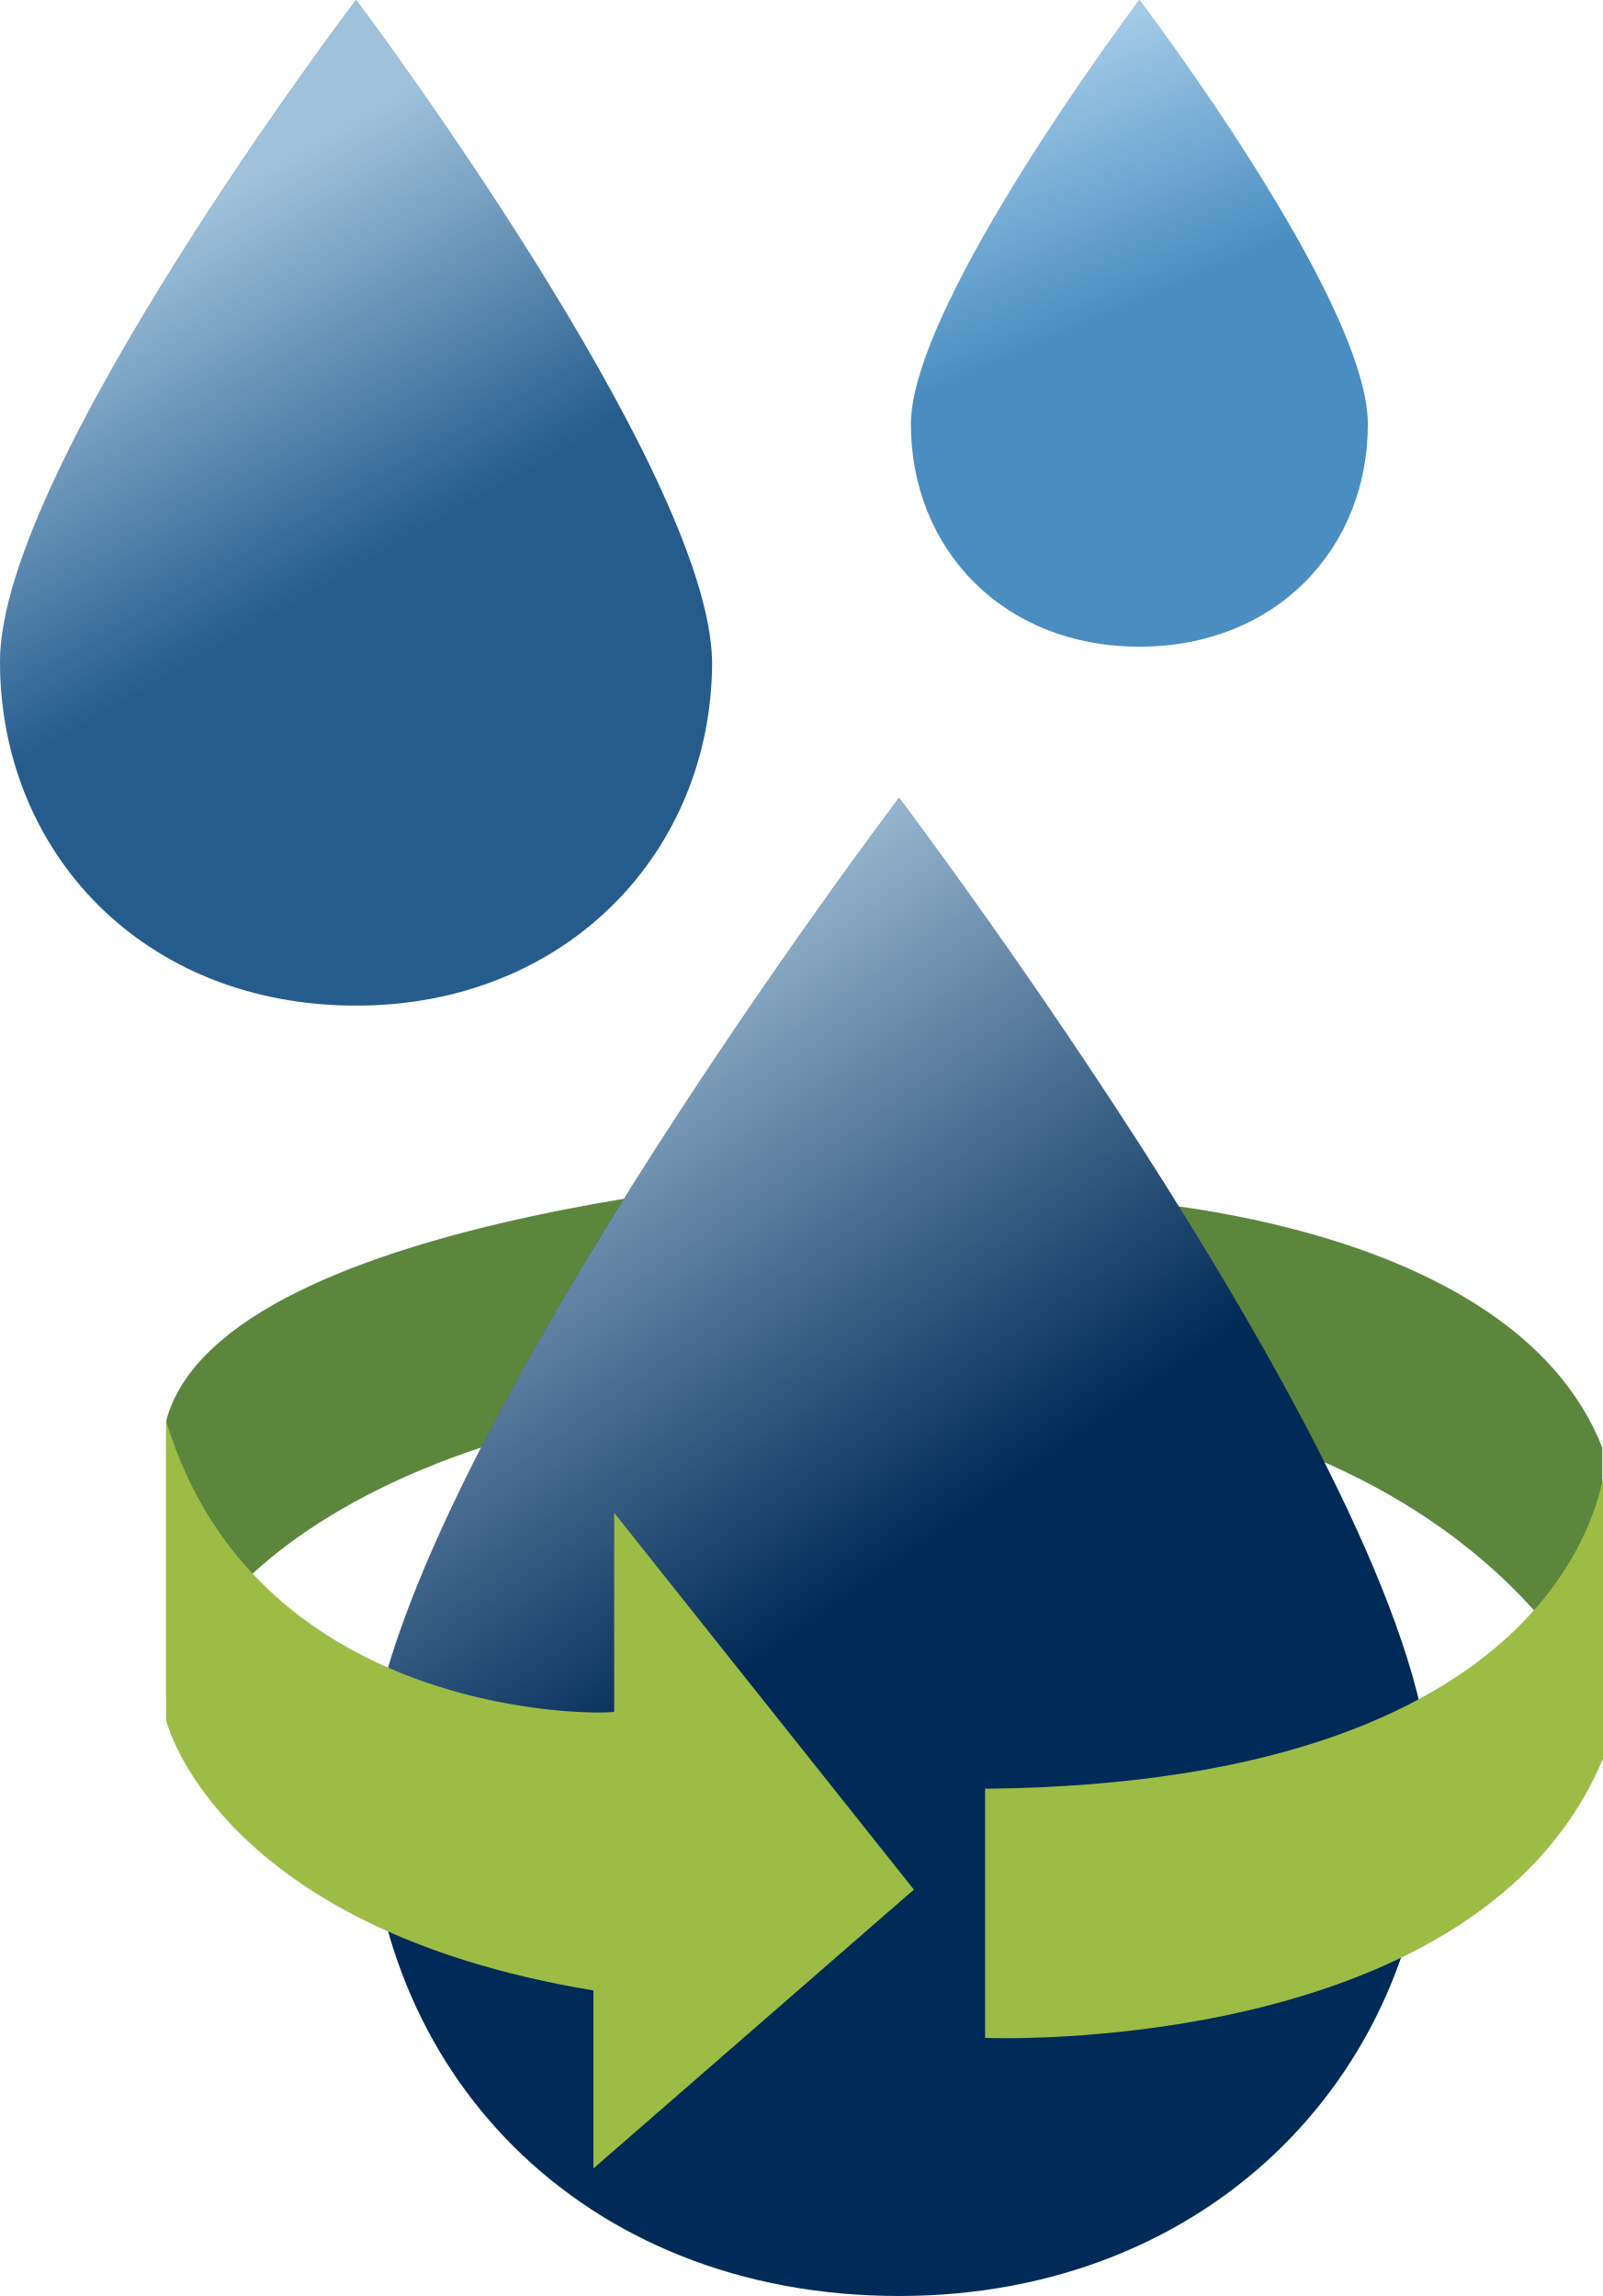
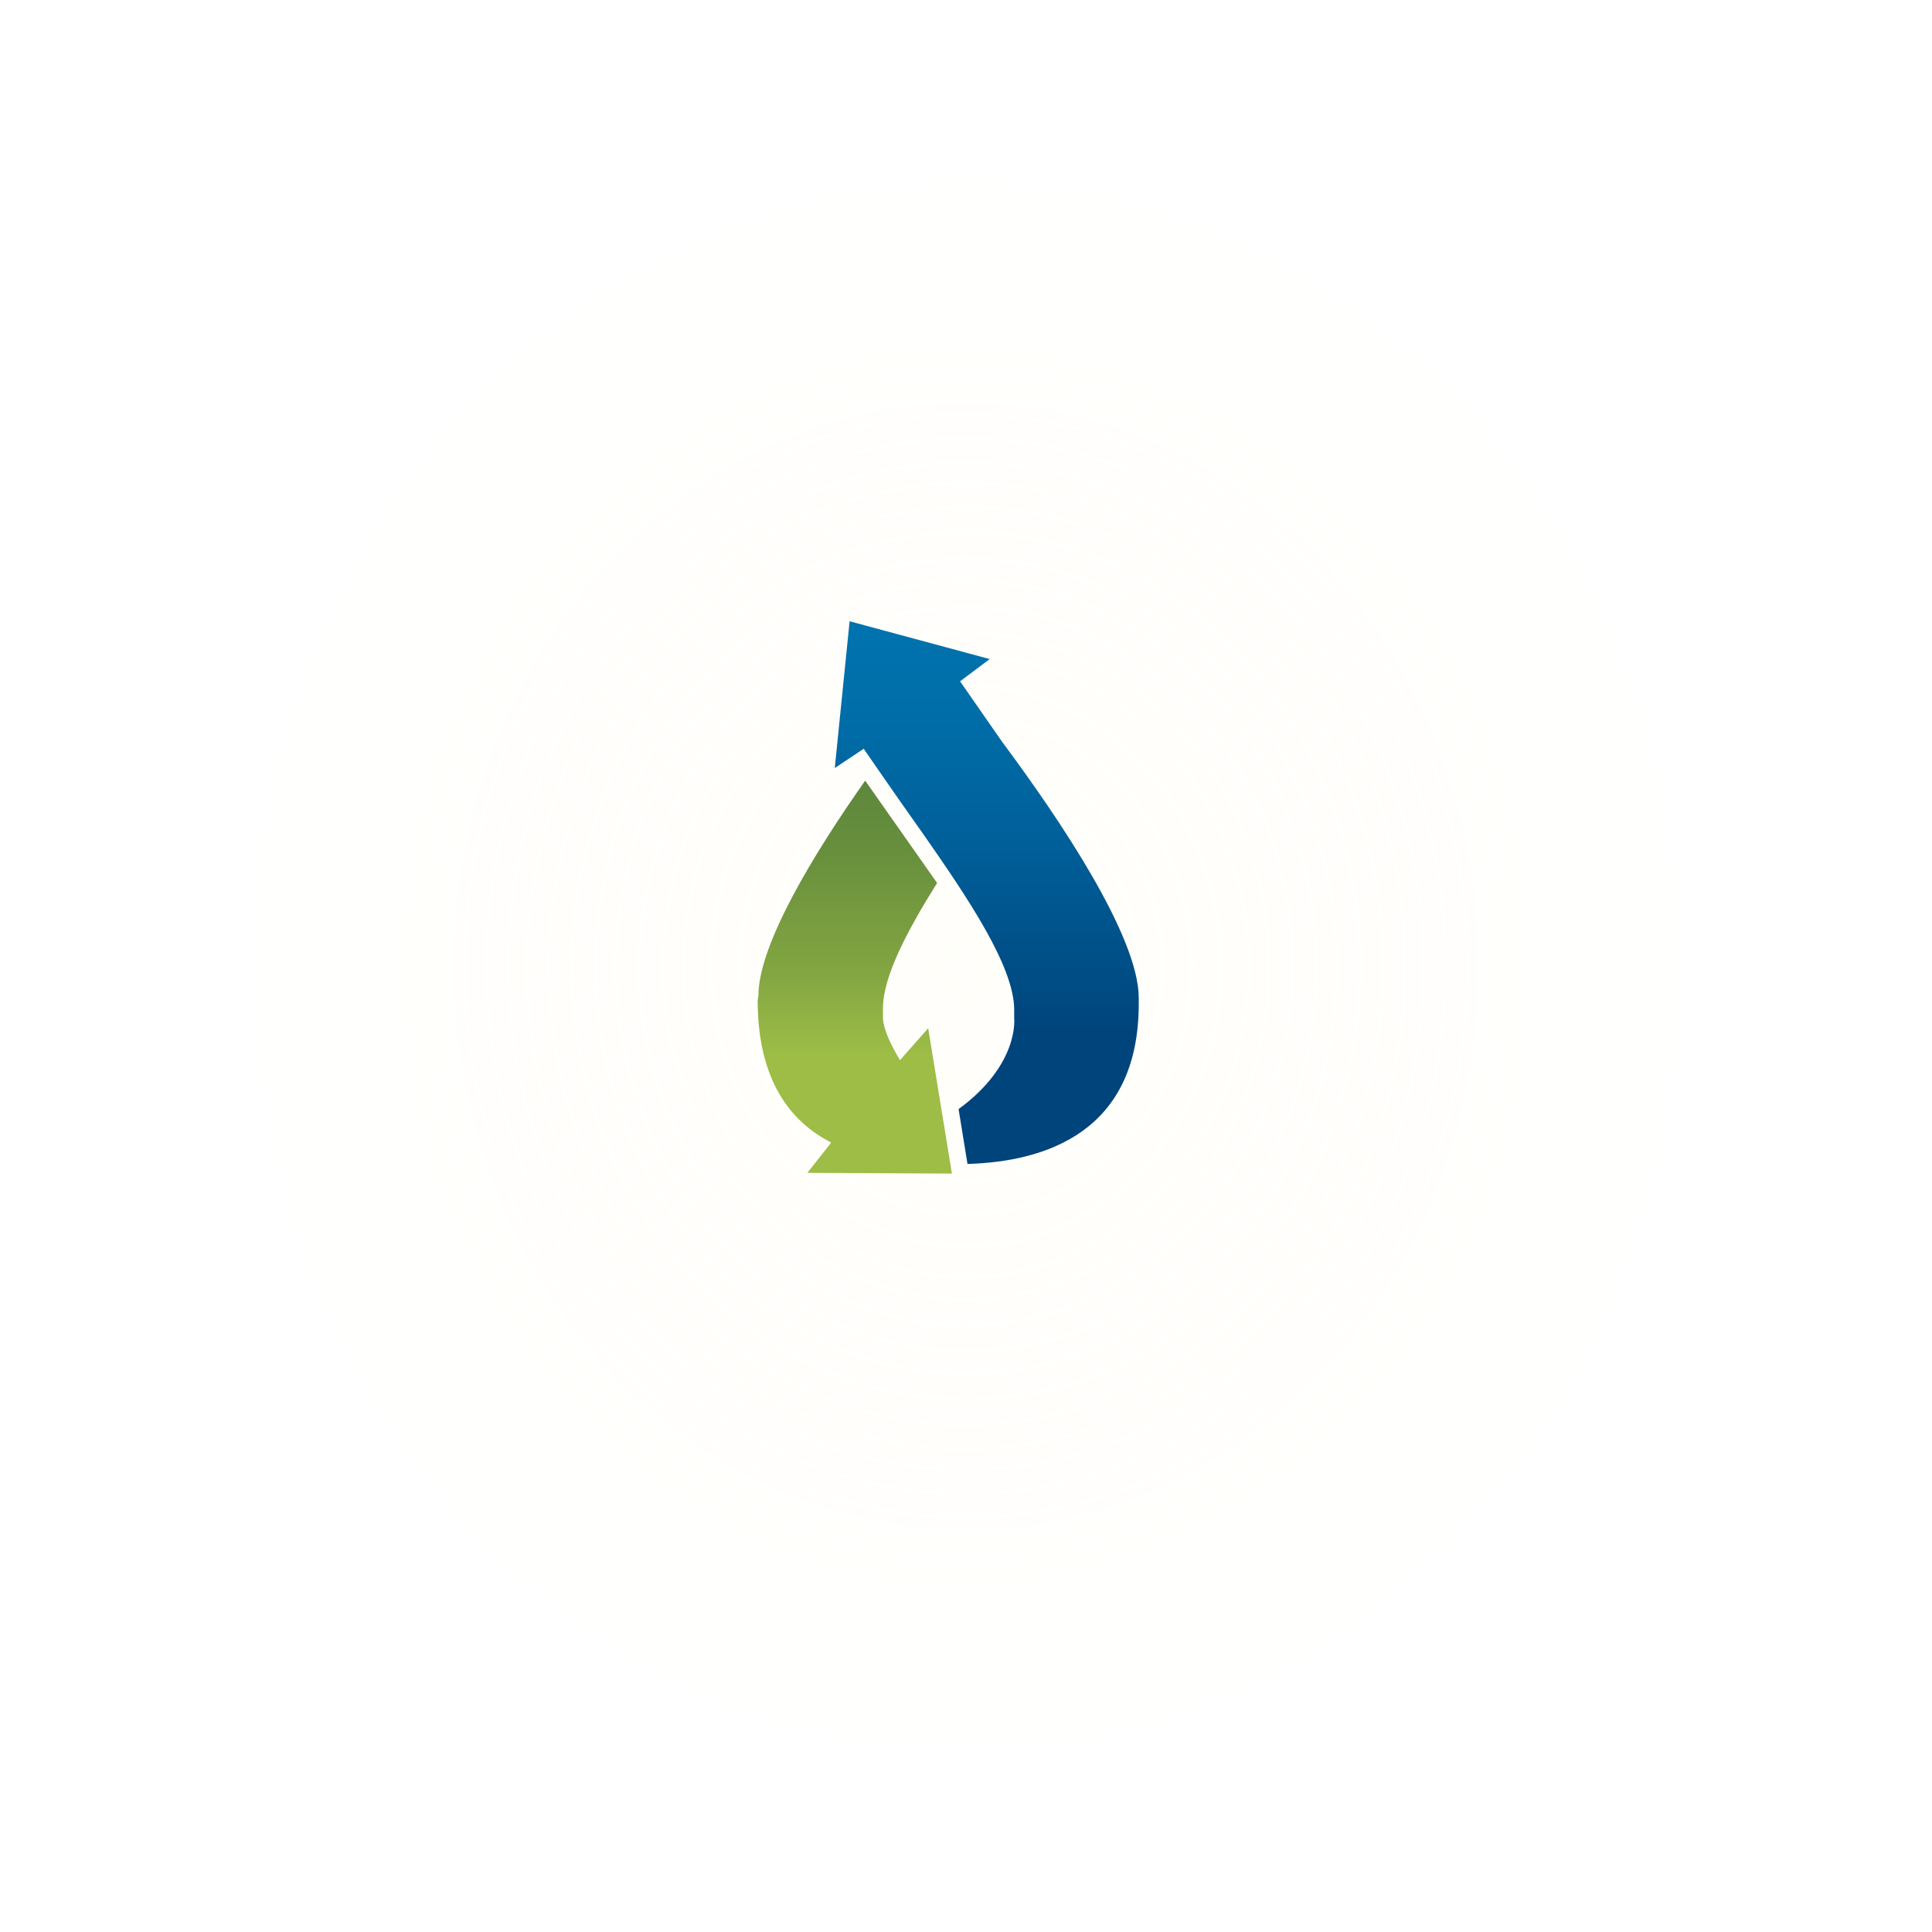
- <svg xmlns="http://www.w3.org/2000/svg" version="1.1" x="0px" y="0px" width="54px" height="77.4px" viewBox="0 0 54 77.4" enable-background="new 0 0 54 77.4" xml:space="preserve">
-   <path id="drop_x5F_mid_1_" fill="#255C8C" d="M12,33.9c7.1,0,12-5.2,12-11.6C23.9,15.8,12,0,12,0S0,15.8,0,22.3 C0,28.7,4.8,33.9,12,33.9z" />
-   <linearGradient id="drop_x5F_mid_x5F_highlight_2_" gradientUnits="userSpaceOnUse" x1="4.133" y1="8.522" x2="18.133" y2="33.022">
-     <stop offset="0" style="stop-color:#C8E3F6;stop-opacity:0.75" />
-     <stop offset="0.471" style="stop-color:#C8E3F6;stop-opacity:0" />
-   </linearGradient>
-   <path id="drop_x5F_mid_x5F_highlight_1_" fill="url(#drop_x5F_mid_x5F_highlight_2_)" d="M12,33.9c7.1,0,12-5.2,12-11.6 C23.9,15.8,12,0,12,0S0,15.8,0,22.3C0,28.7,4.8,33.9,12,33.9z" />
-   <path id="drop_x5F_back_1_" fill="#498DC1" d="M38.4,21.8c4.6,0,7.7-3.3,7.7-7.5c0-4.2-7.7-14.3-7.7-14.3s-7.7,10.2-7.7,14.3 C30.7,18.5,33.8,21.8,38.4,21.8z" />
-   <linearGradient id="drop_x5F_back_x5F_highlight_2_" gradientUnits="userSpaceOnUse" x1="33.056" y1="2.152" x2="41.056" y2="20.819">
-     <stop offset="0" style="stop-color:#C8E3F6;stop-opacity:0.75" />
-     <stop offset="0.471" style="stop-color:#C8E3F6;stop-opacity:0" />
-   </linearGradient>
-   <path id="drop_x5F_back_x5F_highlight_1_" fill="url(#drop_x5F_back_x5F_highlight_2_)" d="M38.4,21.8c4.6,0,7.7-3.3,7.7-7.5 c0-4.2-7.7-14.3-7.7-14.3s-7.7,10.2-7.7,14.3C30.7,18.5,33.8,21.8,38.4,21.8z" />
-   <g id="arrow_x5F_back_1_">
-     <path fill="#5C863C" d="M5.6,47.9v9.3c0,0,2.4-9.6,23.3-10.5v-7.2C28.8,39.5,7.5,40.7,5.6,47.9z" />
-     <path fill="#5C863C" d="M34.7,40.4H37c0,0,13.9,0.5,17,8.4v8.9c0,0-3.4-8.6-17-10.5L34.7,40.4z" />
-   </g>
-   <path id="drop_x5F_front_2_" fill="#002A57" d="M30.3,77.4c10.6,0,17.9-7.7,17.9-17.3c0-9.6-17.9-33.2-17.9-33.2S12.4,50.5,12.4,60.1 C12.4,69.8,19.6,77.4,30.3,77.4z" />
-   <g id="drop_x5F_front_x5F_highlight_1_">
-     <linearGradient id="SVGID_1_" gradientUnits="userSpaceOnUse" x1="15.18" y1="37.493" x2="40.933" y2="74.273">
-       <stop offset="0" style="stop-color:#C8E3F6;stop-opacity:0.75" />
-       <stop offset="0.471" style="stop-color:#C8E3F6;stop-opacity:0" />
-     </linearGradient>
-     <path fill="url(#SVGID_1_)" d="M30.3,77.4c10.6,0,17.9-7.7,17.9-17.3c0-9.6-17.9-33.2-17.9-33.2S12.4,50.5,12.4,60.1 C12.4,69.8,19.6,77.4,30.3,77.4z" />
-   </g>
-   <g id="arrow_x5F_front_1_">
-     <path fill="#9CBC46" d="M5.6,47.9V58c0,0,1.7,7,14.4,9.1v6l10.8-9.4L20.7,51v6.7C20.7,57.8,8.7,58.2,5.6,47.9z" />
-     <path fill="#9CBC46" d="M33.2,60.3v8.4c0,0,16.8,0.7,20.9-9.6v-9.6C54,49.5,53.4,60.1,33.2,60.3z" />
+ <svg xmlns="http://www.w3.org/2000/svg" version="1.1" x="0px" y="0px" width="260.6px" height="260.6px" viewBox="0 0 260.6 260.6" enable-background="new 0 0 260.6 260.6" xml:space="preserve">
+   <defs />
+   <g>
+     <defs>
+       <filter id="Adobe_OpacityMaskFilter" filterUnits="userSpaceOnUse" x="0" y="0" width="260.6" height="260.6">
+         <feColorMatrix type="matrix" values="1 0 0 0 0  0 1 0 0 0  0 0 1 0 0  0 0 0 1 0" />
+       </filter>
+     </defs>
+     <mask maskUnits="userSpaceOnUse" x="0" y="0" width="260.6" height="260.6" id="SVGID_1_">
+       <g filter="url(#Adobe_OpacityMaskFilter)">
+         <radialGradient id="SVGID_2_" cx="-470.673" cy="102.527" r="156.921" gradientTransform="matrix(0.6241 0 0 0.6865 424.0616 59.9265)" gradientUnits="userSpaceOnUse">
+           <stop offset="0" style="stop-color:#FFFFFF" />
+           <stop offset="8.587653e-02" style="stop-color:#F5F6F6" />
+           <stop offset="0.218" style="stop-color:#E3E4E5" />
+           <stop offset="0.38" style="stop-color:#C6C8CA" />
+           <stop offset="0.566" style="stop-color:#9EA0A3" />
+           <stop offset="0.772" style="stop-color:#6F7072" />
+           <stop offset="0.991" style="stop-color:#0D0D0D" />
+           <stop offset="1" style="stop-color:#000000" />
+         </radialGradient>
+         <path class="glow" fill="url(#SVGID_2_)" d="M260.6,130.3c0,72-58.3,130.3-130.3,130.3C58.3,260.6,0,202.3,0,130.3C0,58.3,58.3,0,130.3,0 C202.3,0,260.6,58.3,260.6,130.3z" />
+       </g>
+     </mask>
+     <path opacity="0.85" mask="url(#SVGID_1_)" fill="#FFFEF9" d="M260.6,130.3c0,72-58.3,130.3-130.3,130.3 C58.3,260.6,0,202.3,0,130.3C0,58.3,58.3,0,130.3,0C202.3,0,260.6,58.3,260.6,130.3z" />
+     <g>
+       <linearGradient id="SVGID_3_" gradientUnits="userSpaceOnUse" x1="133.099" y1="83.848" x2="133.099" y2="157.05">
+         <stop offset="0" style="stop-color:#0073AE" />
+         <stop offset="0.161" style="stop-color:#006EA9" />
+         <stop offset="0.395" style="stop-color:#00609A" />
+         <stop offset="0.673" style="stop-color:#004B83" />
+         <stop offset="0.755" style="stop-color:#00447C" />
+       </linearGradient>
+       <path fill="url(#SVGID_3_)" d="M153.6,134.6c0-8.3-10.8-24.3-18.4-34.5l-5.7-8.2l4-3l-18.9-5.1l-2,19.8l3.9-2.6l2.7,3.9 c1.3,1.9,2.8,4,4.2,6l1.2,1.7l0,0c6,8.6,12.2,17.8,12.2,23.6v1.2c0,0,0.7,6.2-7.5,12.2l1.2,7.4c10.5-0.3,23.1-4.3,23.1-21.6 L153.6,134.6z" />
+       <linearGradient id="SVGID_4_" gradientUnits="userSpaceOnUse" x1="115.427" y1="105.171" x2="115.427" y2="158.233">
+         <stop offset="0" style="stop-color:#5D873C" />
+         <stop offset="0.181" style="stop-color:#678F3D" />
+         <stop offset="0.497" style="stop-color:#84A642" />
+         <stop offset="0.699" style="stop-color:#9DBD47" />
+       </linearGradient>
+       <path fill="url(#SVGID_4_)" d="M108.9,158.2l19.5,0.1l-3.2-19.6l-3.1,3.5l-0.7,0.8c-2.5-4.1-2.3-5.8-2.3-5.8v-1.2 c0-4.3,3.3-10.5,7.3-16.9l-9.7-13.8c-6.9,9.8-14.4,22.1-14.4,29l-0.1,0.6c0,10.8,4.4,16.4,9.9,19.2l-0.2,0.3L108.9,158.2z" />
+     </g>
  </g>
</svg>
